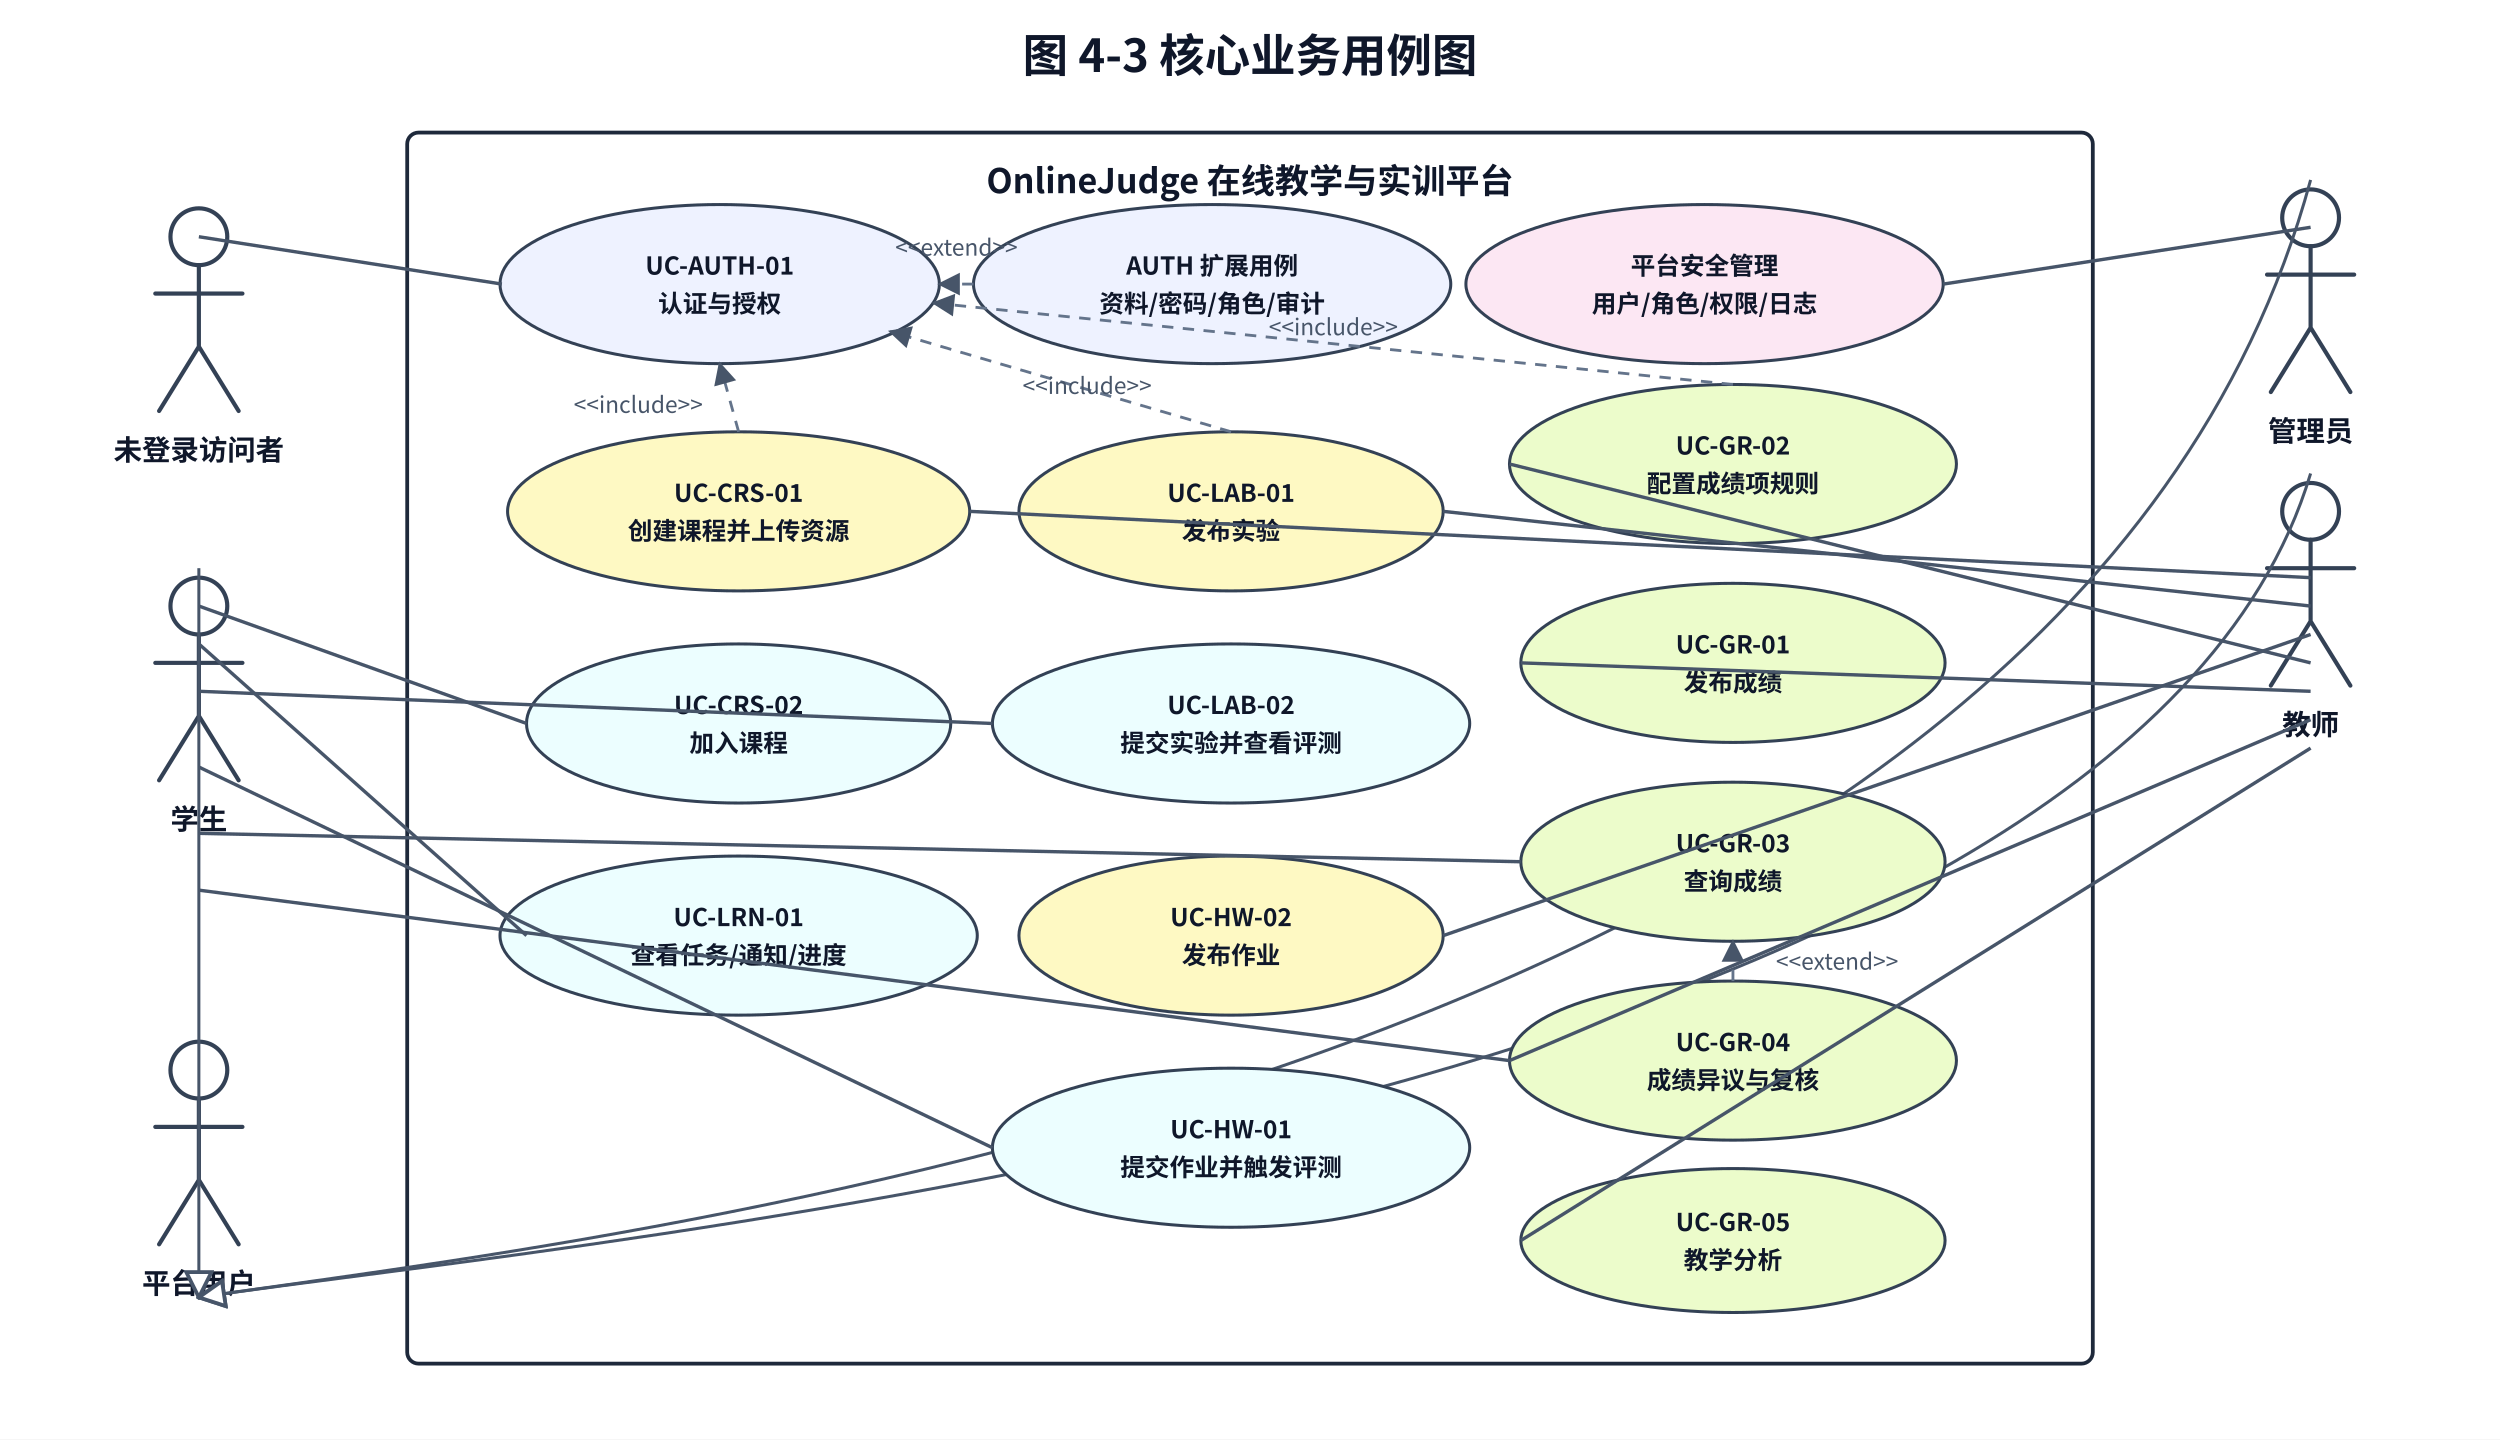
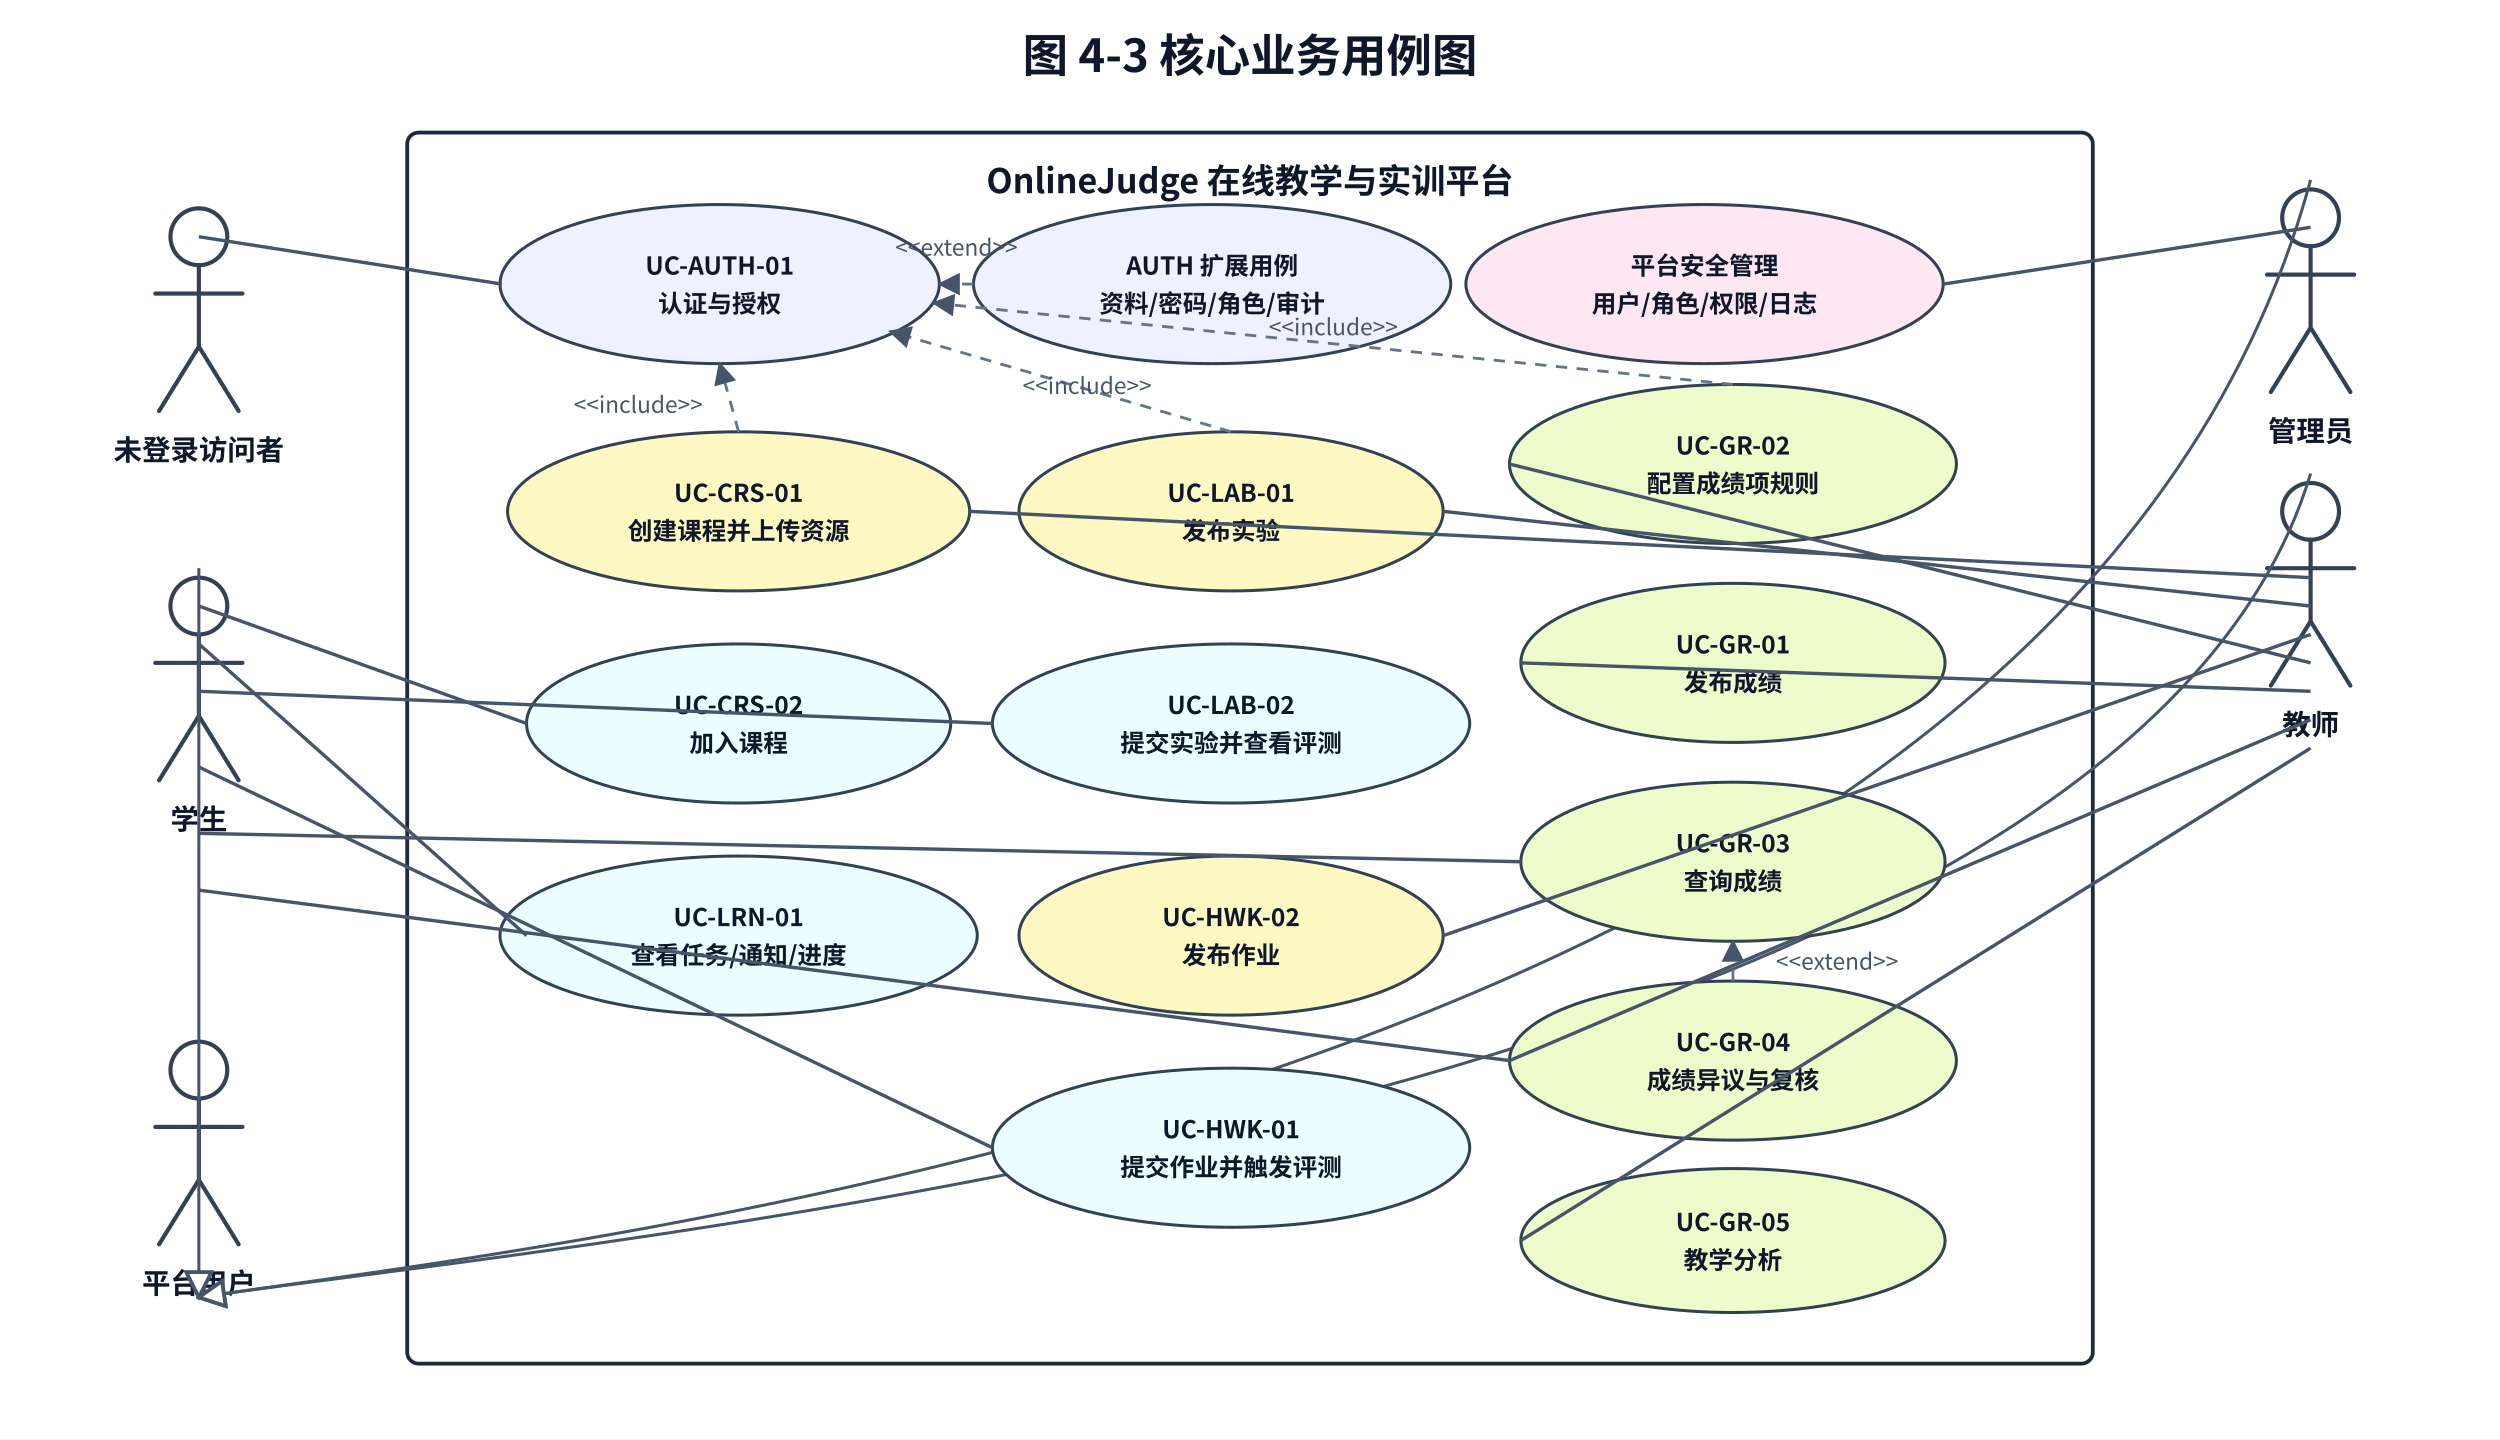
<svg xmlns="http://www.w3.org/2000/svg" width="1320" height="760" viewBox="0 0 1320 760">
  <defs>
    <marker id="arrow" viewBox="0 0 10 10" refX="9" refY="5" markerWidth="8" markerHeight="8" orient="auto-start-reverse">
      <path d="M 0 0 L 10 5 L 0 10 z" fill="#475569" />
    </marker>
    <marker id="hollow-arrow" viewBox="0 0 12 12" refX="11" refY="6" markerWidth="10" markerHeight="10" orient="auto-start-reverse">
      <path d="M 1 1 L 11 6 L 1 11 z" fill="white" stroke="#475569" stroke-width="1.5" />
    </marker>
    <style>
      text { font-family: "Noto Sans CJK SC", "PingFang SC", "Microsoft YaHei", Arial, sans-serif; fill: #0f172a; }
      .title { font-size: 24px; font-weight: 700; }
      .boundary-title { font-size: 18px; font-weight: 700; }
      .actor-label { font-size: 15px; font-weight: 600; }
      .uc-label { font-size: 13px; font-weight: 600; }
      .relation-label { font-size: 12px; fill: #475569; }
      .actor-line { stroke: #334155; stroke-width: 2.2; fill: none; stroke-linecap: round; stroke-linejoin: round; }
      .assoc { stroke: #475569; stroke-width: 1.8; fill: none; }
      .dependency { stroke: #64748b; stroke-width: 1.5; fill: none; stroke-dasharray: 6 5; marker-end: url(#arrow); }
      .generalization { stroke: #475569; stroke-width: 1.6; fill: none; marker-end: url(#hollow-arrow); }
      .uc { fill: #f8fafc; stroke: #334155; stroke-width: 1.6; }
      .auth { fill: #eef2ff; }
      .student { fill: #ecfeff; }
      .teacher { fill: #fef9c3; }
      .grade { fill: #ecfccb; }
      .admin { fill: #fce7f3; }
    </style>
  </defs>
  <rect x="0" y="0" width="1320" height="760" fill="#ffffff" />
  <text class="title" x="660" y="38" text-anchor="middle">图 4-3 核心业务用例图</text>
  <rect x="215" y="70" width="890" height="650" rx="6" fill="#ffffff" stroke="#1e293b" stroke-width="2" />
  <text class="boundary-title" x="660" y="102" text-anchor="middle">OnlineJudge 在线教学与实训平台</text>
  <g id="actor-guest" transform="translate(70 105)">
    <circle class="actor-line" cx="35" cy="20" r="15" />
    <path class="actor-line" d="M35 35 L35 78 M12 50 L58 50 M35 78 L14 112 M35 78 L56 112" />
    <text class="actor-label" x="35" y="138" text-anchor="middle">未登录访问者</text>
  </g>
  <g id="actor-student" transform="translate(70 300)">
    <circle class="actor-line" cx="35" cy="20" r="15" />
    <path class="actor-line" d="M35 35 L35 78 M12 50 L58 50 M35 78 L14 112 M35 78 L56 112" />
    <text class="actor-label" x="35" y="138" text-anchor="middle">学生</text>
  </g>
  <g id="actor-teacher" transform="translate(1185 250)">
    <circle class="actor-line" cx="35" cy="20" r="15" />
    <path class="actor-line" d="M35 35 L35 78 M12 50 L58 50 M35 78 L14 112 M35 78 L56 112" />
    <text class="actor-label" x="35" y="138" text-anchor="middle">教师</text>
  </g>
  <g id="actor-admin" transform="translate(1185 95)">
    <circle class="actor-line" cx="35" cy="20" r="15" />
    <path class="actor-line" d="M35 35 L35 78 M12 50 L58 50 M35 78 L14 112 M35 78 L56 112" />
    <text class="actor-label" x="35" y="138" text-anchor="middle">管理员</text>
  </g>
  <g id="actor-user" transform="translate(70 545)">
    <circle class="actor-line" cx="35" cy="20" r="15" />
    <path class="actor-line" d="M35 35 L35 78 M12 50 L58 50 M35 78 L14 112 M35 78 L56 112" />
    <text class="actor-label" x="35" y="138" text-anchor="middle">平台用户</text>
  </g>
  <path class="generalization" d="M105 300 L105 685" />
  <path class="generalization" d="M1220 250 C1120 585 305 655 105 685" />
  <path class="generalization" d="M1220 95 C1090 575 305 655 105 685" />
  <ellipse id="uc-auth" class="uc auth" cx="380" cy="150" rx="116" ry="42" />
  <text class="uc-label" x="380" y="145" text-anchor="middle">UC-AUTH-01</text>
  <text class="uc-label" x="380" y="165" text-anchor="middle">认证与授权</text>
  <ellipse class="uc auth" cx="640" cy="150" rx="126" ry="42" />
  <text class="uc-label" x="640" y="145" text-anchor="middle">AUTH 扩展用例</text>
  <text class="uc-label" x="640" y="165" text-anchor="middle">资料/密码/角色/审计</text>
  <ellipse class="uc teacher" cx="390" cy="270" rx="122" ry="42" />
  <text class="uc-label" x="390" y="265" text-anchor="middle">UC-CRS-01</text>
  <text class="uc-label" x="390" y="285" text-anchor="middle">创建课程并上传资源</text>
  <ellipse class="uc student" cx="390" cy="382" rx="112" ry="42" />
  <text class="uc-label" x="390" y="377" text-anchor="middle">UC-CRS-02</text>
  <text class="uc-label" x="390" y="397" text-anchor="middle">加入课程</text>
  <ellipse class="uc student" cx="390" cy="494" rx="126" ry="42" />
  <text class="uc-label" x="390" y="489" text-anchor="middle">UC-LRN-01</text>
  <text class="uc-label" x="390" y="509" text-anchor="middle">查看任务/通知/进度</text>
  <ellipse class="uc teacher" cx="650" cy="270" rx="112" ry="42" />
  <text class="uc-label" x="650" y="265" text-anchor="middle">UC-LAB-01</text>
  <text class="uc-label" x="650" y="285" text-anchor="middle">发布实验</text>
  <ellipse class="uc student" cx="650" cy="382" rx="126" ry="42" />
  <text class="uc-label" x="650" y="377" text-anchor="middle">UC-LAB-02</text>
  <text class="uc-label" x="650" y="397" text-anchor="middle">提交实验并查看评测</text>
  <ellipse class="uc teacher" cx="650" cy="494" rx="112" ry="42" />
-   <text class="uc-label" x="650" y="489" text-anchor="middle">UC-HW-02</text>
+   <text class="uc-label" x="650" y="489" text-anchor="middle">UC-HWK-02</text>
  <text class="uc-label" x="650" y="509" text-anchor="middle">发布作业</text>
  <ellipse class="uc student" cx="650" cy="606" rx="126" ry="42" />
-   <text class="uc-label" x="650" y="601" text-anchor="middle">UC-HW-01</text>
+   <text class="uc-label" x="650" y="601" text-anchor="middle">UC-HWK-01</text>
  <text class="uc-label" x="650" y="621" text-anchor="middle">提交作业并触发评测</text>
  <ellipse class="uc grade" cx="915" cy="245" rx="118" ry="42" />
  <text class="uc-label" x="915" y="240" text-anchor="middle">UC-GR-02</text>
  <text class="uc-label" x="915" y="260" text-anchor="middle">配置成绩项规则</text>
  <ellipse class="uc grade" cx="915" cy="350" rx="112" ry="42" />
  <text class="uc-label" x="915" y="345" text-anchor="middle">UC-GR-01</text>
  <text class="uc-label" x="915" y="365" text-anchor="middle">发布成绩</text>
  <ellipse class="uc grade" cx="915" cy="455" rx="112" ry="42" />
  <text class="uc-label" x="915" y="450" text-anchor="middle">UC-GR-03</text>
  <text class="uc-label" x="915" y="470" text-anchor="middle">查询成绩</text>
  <ellipse class="uc grade" cx="915" cy="560" rx="118" ry="42" />
  <text class="uc-label" x="915" y="555" text-anchor="middle">UC-GR-04</text>
  <text class="uc-label" x="915" y="575" text-anchor="middle">成绩异议与复核</text>
  <ellipse class="uc grade" cx="915" cy="655" rx="112" ry="38" />
  <text class="uc-label" x="915" y="650" text-anchor="middle">UC-GR-05</text>
  <text class="uc-label" x="915" y="670" text-anchor="middle">教学分析</text>
  <ellipse class="uc admin" cx="900" cy="150" rx="126" ry="42" />
  <text class="uc-label" x="900" y="145" text-anchor="middle">平台安全管理</text>
  <text class="uc-label" x="900" y="165" text-anchor="middle">用户/角色/权限/日志</text>
  <path class="assoc" d="M105 125 L265 150" />
  <path class="assoc" d="M105 320 L278 382" />
  <path class="assoc" d="M105 340 L278 494" />
  <path class="assoc" d="M105 365 L524 382" />
  <path class="assoc" d="M105 405 L524 606" />
  <path class="assoc" d="M105 440 L803 455" />
  <path class="assoc" d="M105 470 L797 560" />
  <path class="assoc" d="M1220 120 L1026 150" />
  <path class="assoc" d="M1220 305 L512 270" />
  <path class="assoc" d="M1220 320 L762 270" />
  <path class="assoc" d="M1220 335 L762 494" />
  <path class="assoc" d="M1220 350 L797 245" />
  <path class="assoc" d="M1220 365 L803 350" />
  <path class="assoc" d="M1220 380 L797 560" />
  <path class="assoc" d="M1220 395 L803 655" />
  <path class="dependency" d="M514 150 L496 150" />
  <text class="relation-label" x="505" y="135" text-anchor="middle">&lt;&lt;extend&gt;&gt;</text>
  <path class="dependency" d="M390 228 L380 192" />
  <text class="relation-label" x="337" y="218" text-anchor="middle">&lt;&lt;include&gt;&gt;</text>
  <path class="dependency" d="M650 228 L470 175" />
  <text class="relation-label" x="574" y="208" text-anchor="middle">&lt;&lt;include&gt;&gt;</text>
  <path class="dependency" d="M915 203 L493 160" />
  <text class="relation-label" x="704" y="177" text-anchor="middle">&lt;&lt;include&gt;&gt;</text>
  <path class="dependency" d="M915 518 L915 497" />
  <text class="relation-label" x="970" y="512" text-anchor="middle">&lt;&lt;extend&gt;&gt;</text>
</svg>
